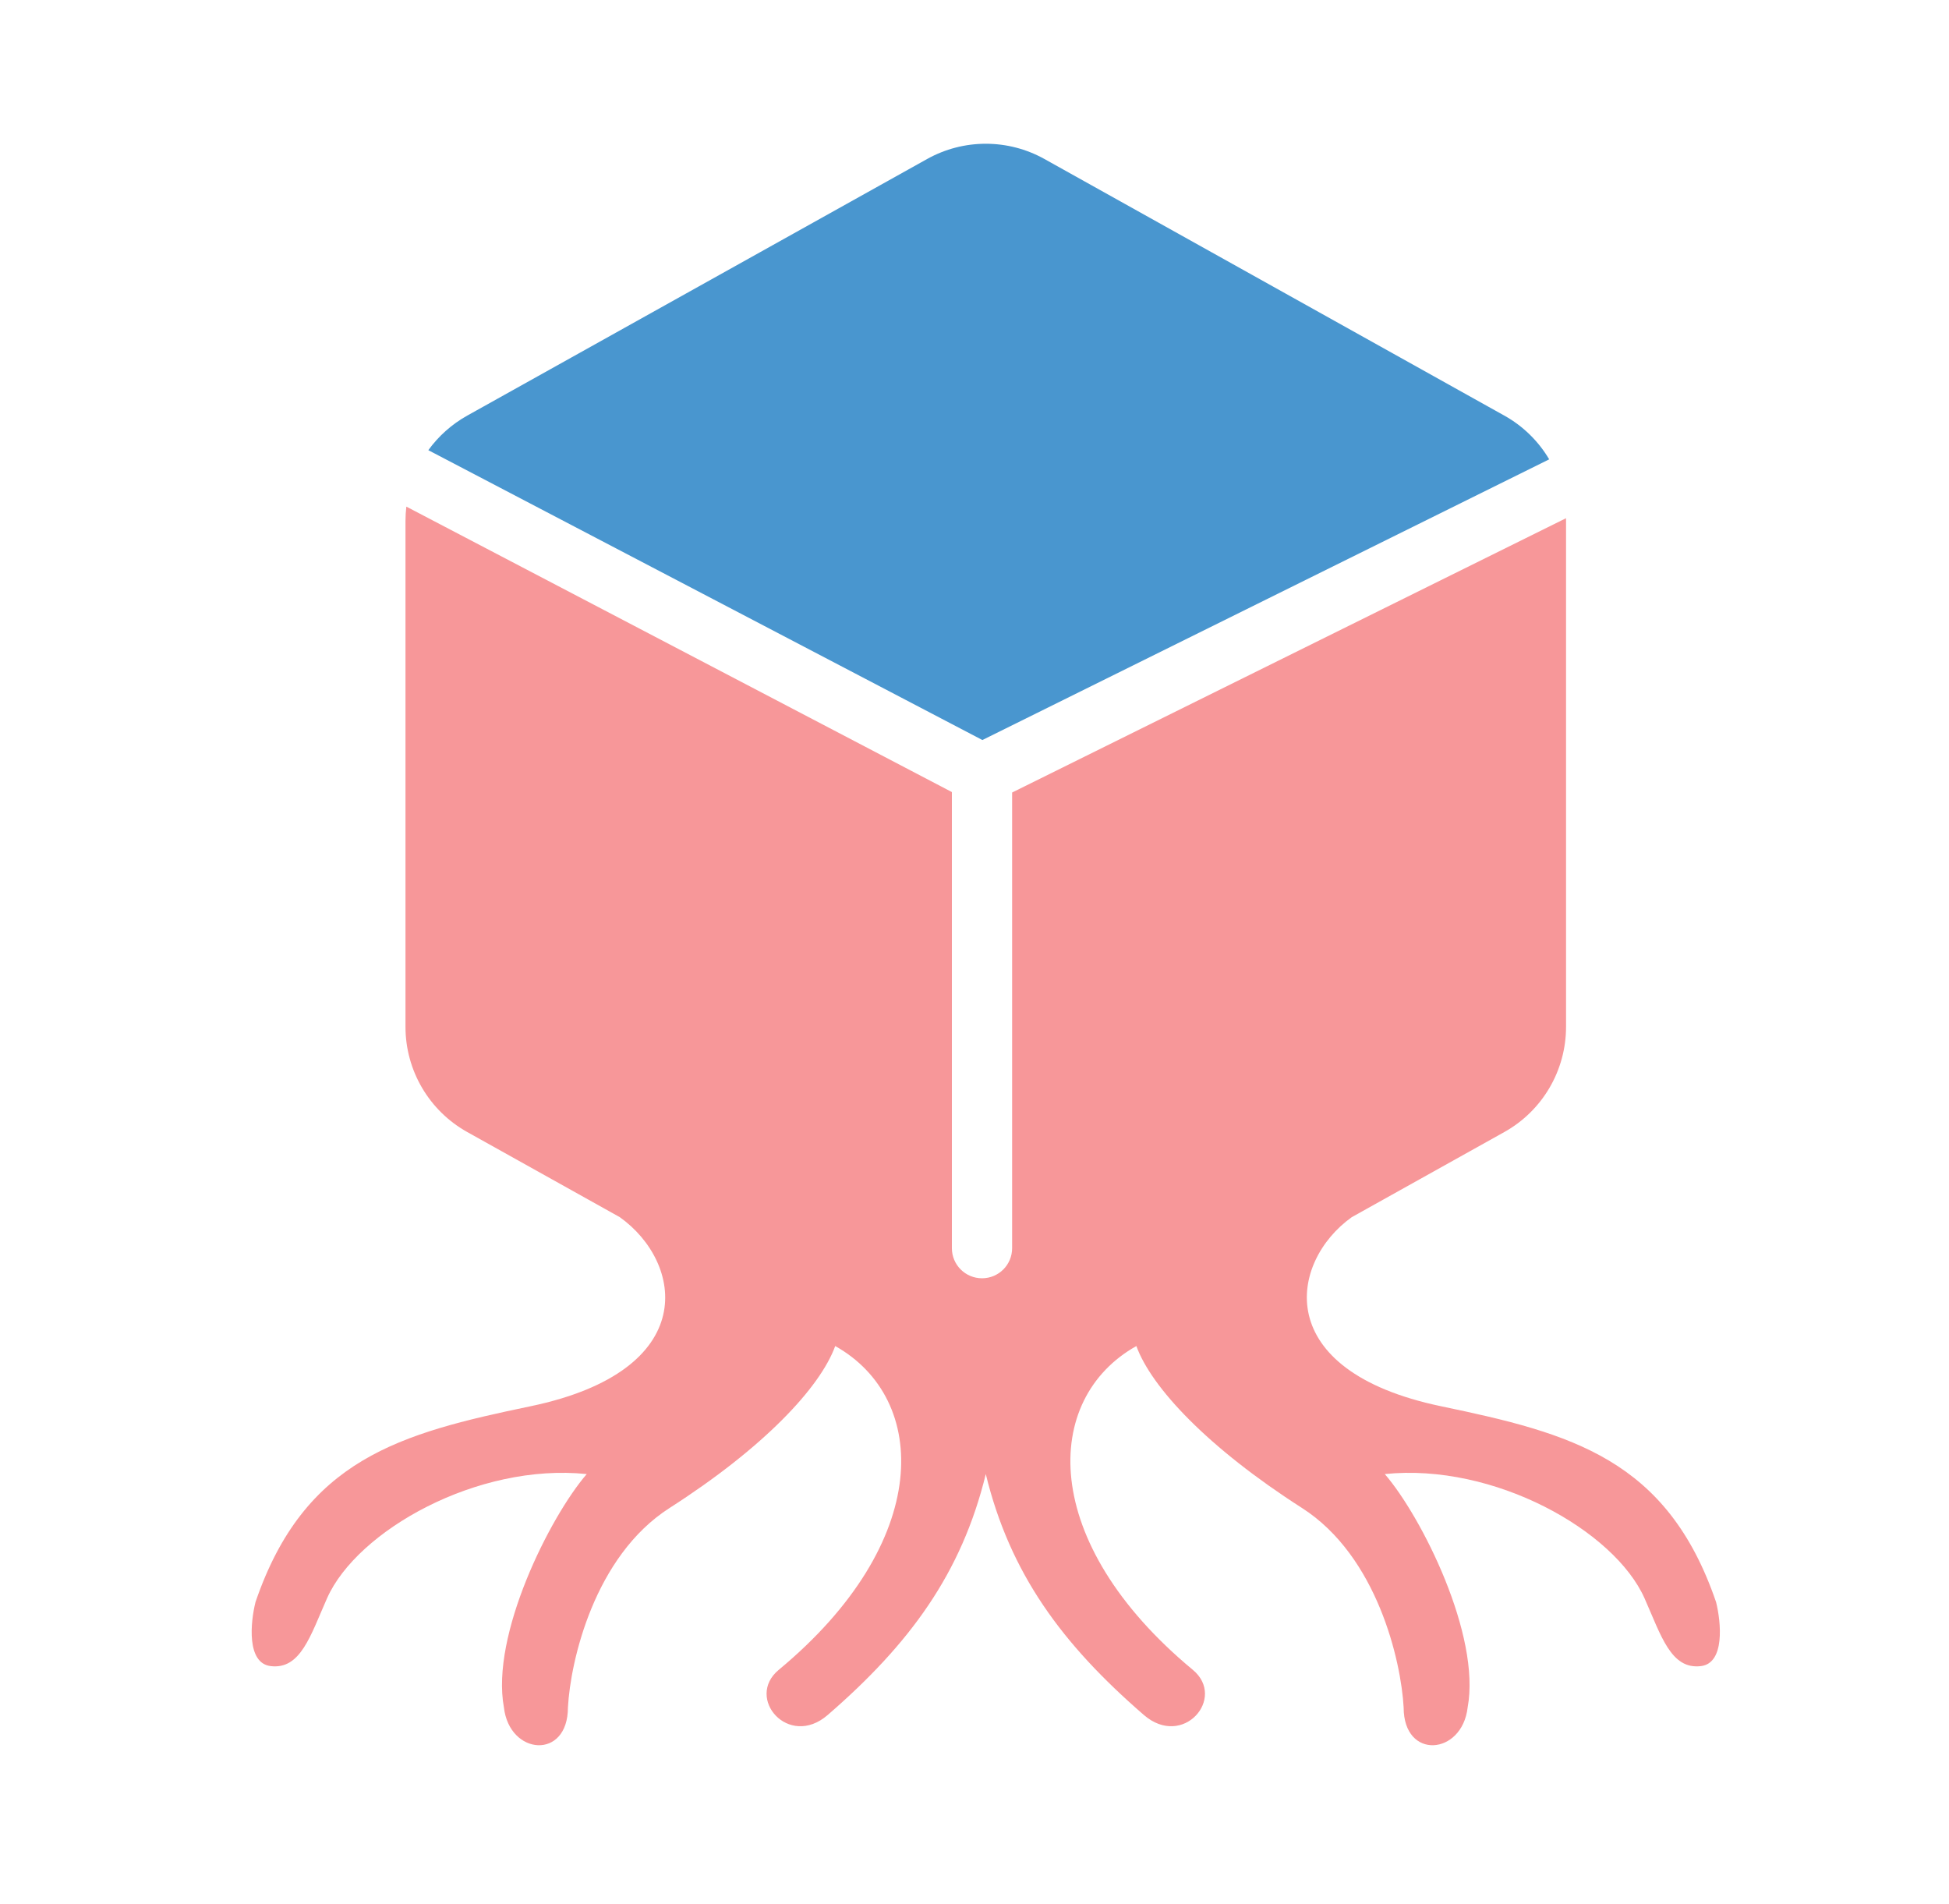
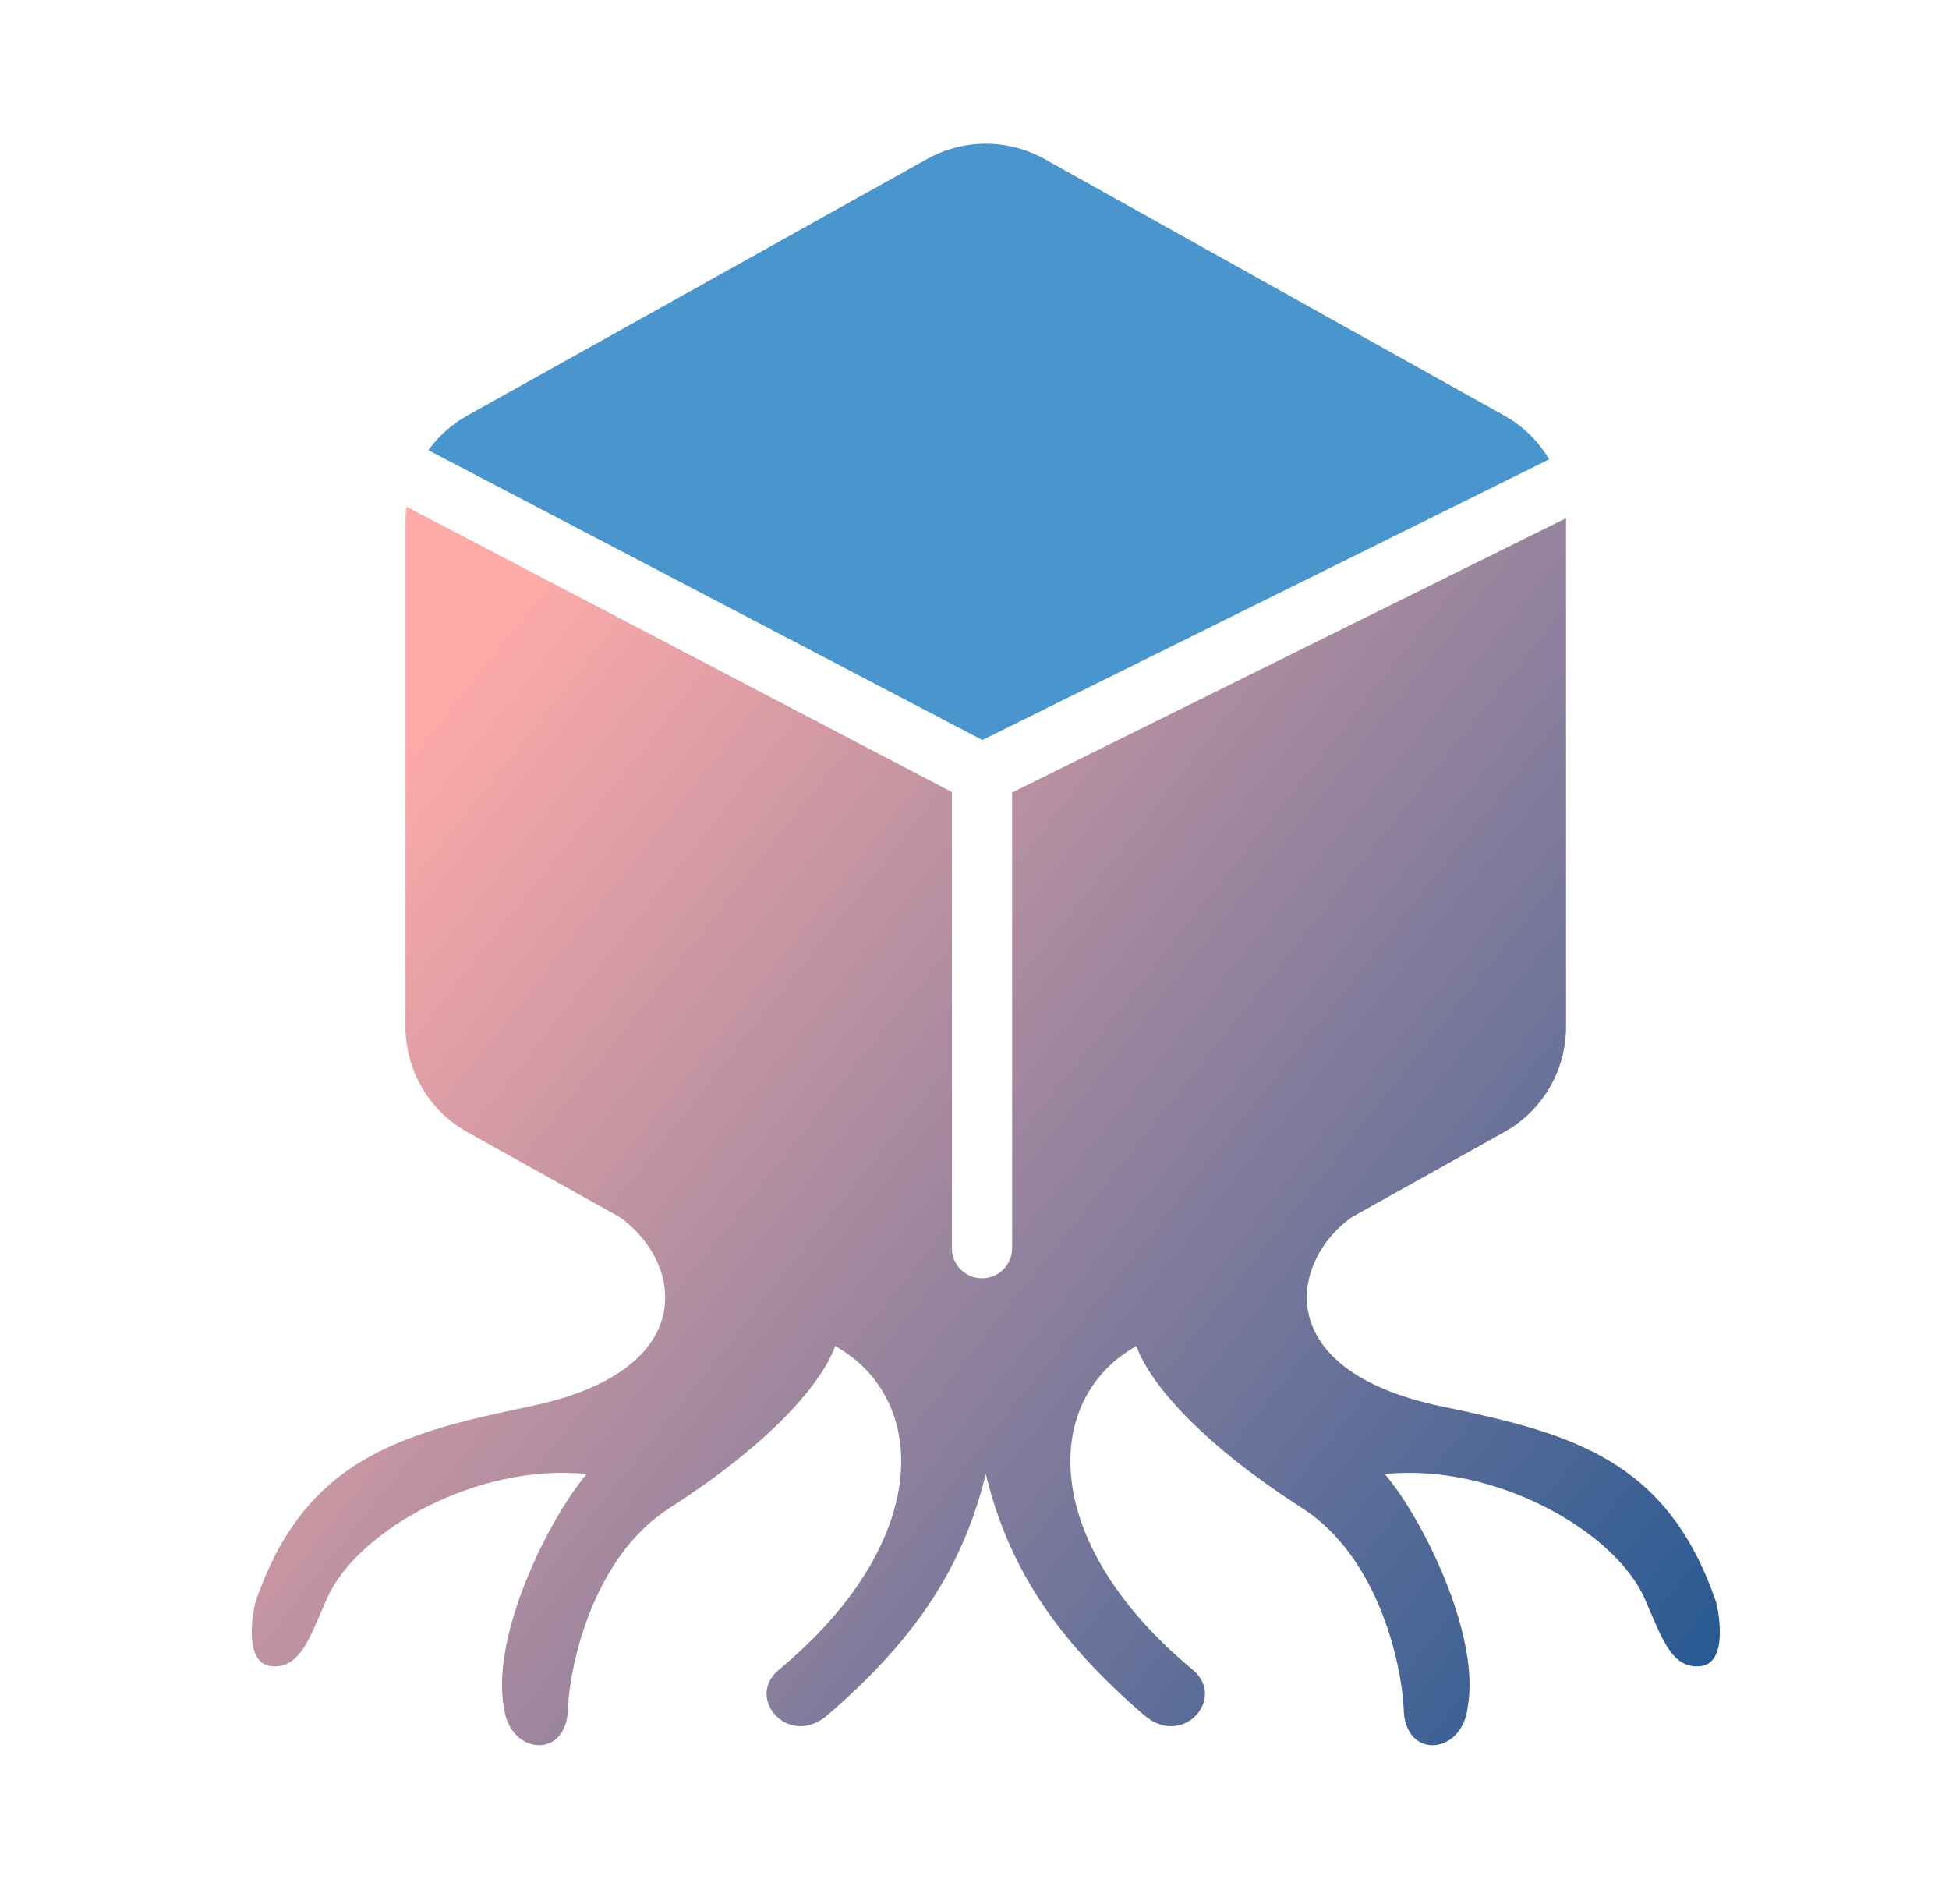
<svg xmlns="http://www.w3.org/2000/svg" width="43" height="42" viewBox="0 0 43 42" fill="none">
-   <path d="M21.001 17.473V27.535C21.001 27.902 21.299 28.199 21.666 28.199C22.033 28.199 22.33 27.902 22.33 27.535V17.483L34.55 11.432C34.551 11.451 34.551 11.47 34.551 11.489V22.652C34.551 23.616 34.03 24.504 33.189 24.973L29.823 26.851C28.449 27.832 28.016 30.235 31.798 31.023C34.67 31.621 36.781 32.186 37.861 35.342C37.972 35.785 38.06 36.687 37.529 36.754C36.864 36.837 36.648 36.08 36.283 35.259C35.618 33.764 32.961 32.269 30.552 32.518C31.369 33.465 32.675 36.076 32.38 37.667C32.258 38.724 30.968 38.83 30.968 37.667C30.912 36.643 30.386 34.329 28.725 33.266C26.649 31.937 25.403 30.608 25.071 29.694C22.995 30.857 22.912 34.013 26.317 36.837C27.064 37.457 26.101 38.581 25.237 37.833C23.428 36.267 22.282 34.709 21.749 32.518C21.215 34.709 20.07 36.267 18.261 37.833C17.397 38.581 16.433 37.457 17.181 36.837C20.586 34.013 20.503 30.857 18.427 29.694C18.095 30.608 16.849 31.937 14.773 33.266C13.111 34.329 12.585 36.643 12.53 37.667C12.53 38.83 11.239 38.724 11.118 37.667C10.822 36.076 12.128 33.465 12.945 32.518C10.537 32.269 7.879 33.764 7.215 35.259C6.85 36.08 6.633 36.837 5.969 36.754C5.437 36.687 5.526 35.785 5.637 35.342C6.716 32.186 8.828 31.621 11.7 31.023C15.486 30.234 15.071 27.844 13.673 26.85L10.309 24.973C9.468 24.504 8.946 23.616 8.946 22.652V11.489C8.946 11.383 8.953 11.279 8.965 11.176L21.001 17.473Z" fill="#F79799" />
+   <path d="M21.001 17.473V27.535C21.001 27.902 21.299 28.199 21.666 28.199C22.033 28.199 22.33 27.902 22.33 27.535V17.483L34.55 11.432C34.551 11.451 34.551 11.47 34.551 11.489V22.652C34.551 23.616 34.03 24.504 33.189 24.973L29.823 26.851C28.449 27.832 28.016 30.235 31.798 31.023C34.67 31.621 36.781 32.186 37.861 35.342C37.972 35.785 38.06 36.687 37.529 36.754C36.864 36.837 36.648 36.08 36.283 35.259C35.618 33.764 32.961 32.269 30.552 32.518C31.369 33.465 32.675 36.076 32.38 37.667C32.258 38.724 30.968 38.83 30.968 37.667C30.912 36.643 30.386 34.329 28.725 33.266C26.649 31.937 25.403 30.608 25.071 29.694C22.995 30.857 22.912 34.013 26.317 36.837C27.064 37.457 26.101 38.581 25.237 37.833C23.428 36.267 22.282 34.709 21.749 32.518C21.215 34.709 20.07 36.267 18.261 37.833C17.397 38.581 16.433 37.457 17.181 36.837C20.586 34.013 20.503 30.857 18.427 29.694C18.095 30.608 16.849 31.937 14.773 33.266C13.111 34.329 12.585 36.643 12.53 37.667C12.53 38.83 11.239 38.724 11.118 37.667C10.822 36.076 12.128 33.465 12.945 32.518C10.537 32.269 7.879 33.764 7.215 35.259C6.85 36.08 6.633 36.837 5.969 36.754C5.437 36.687 5.526 35.785 5.637 35.342C6.716 32.186 8.828 31.621 11.7 31.023C15.486 30.234 15.071 27.844 13.673 26.85L10.309 24.973C9.468 24.504 8.946 23.616 8.946 22.652V11.489C8.946 11.383 8.953 11.279 8.965 11.176L21.001 17.473Z" fill="url(#paint0_linear_2310_11682)" />
  <path d="M20.454 3.508C21.259 3.059 22.239 3.059 23.044 3.508L33.189 9.168C33.606 9.4 33.944 9.736 34.179 10.133L21.674 16.325L9.45 9.931C9.674 9.622 9.965 9.36 10.309 9.168L20.454 3.508Z" fill="#4996CF" />
+   <defs>
+     <linearGradient id="paint0_linear_2310_11682" x1="9.5" y1="15.75" x2="37.945" y2="38.366" gradientUnits="userSpaceOnUse">
+       <stop stop-color="#FDAAA8" />
+       <stop offset="1" stop-color="#215792" />
+     </linearGradient>
+   </defs>
</svg>
